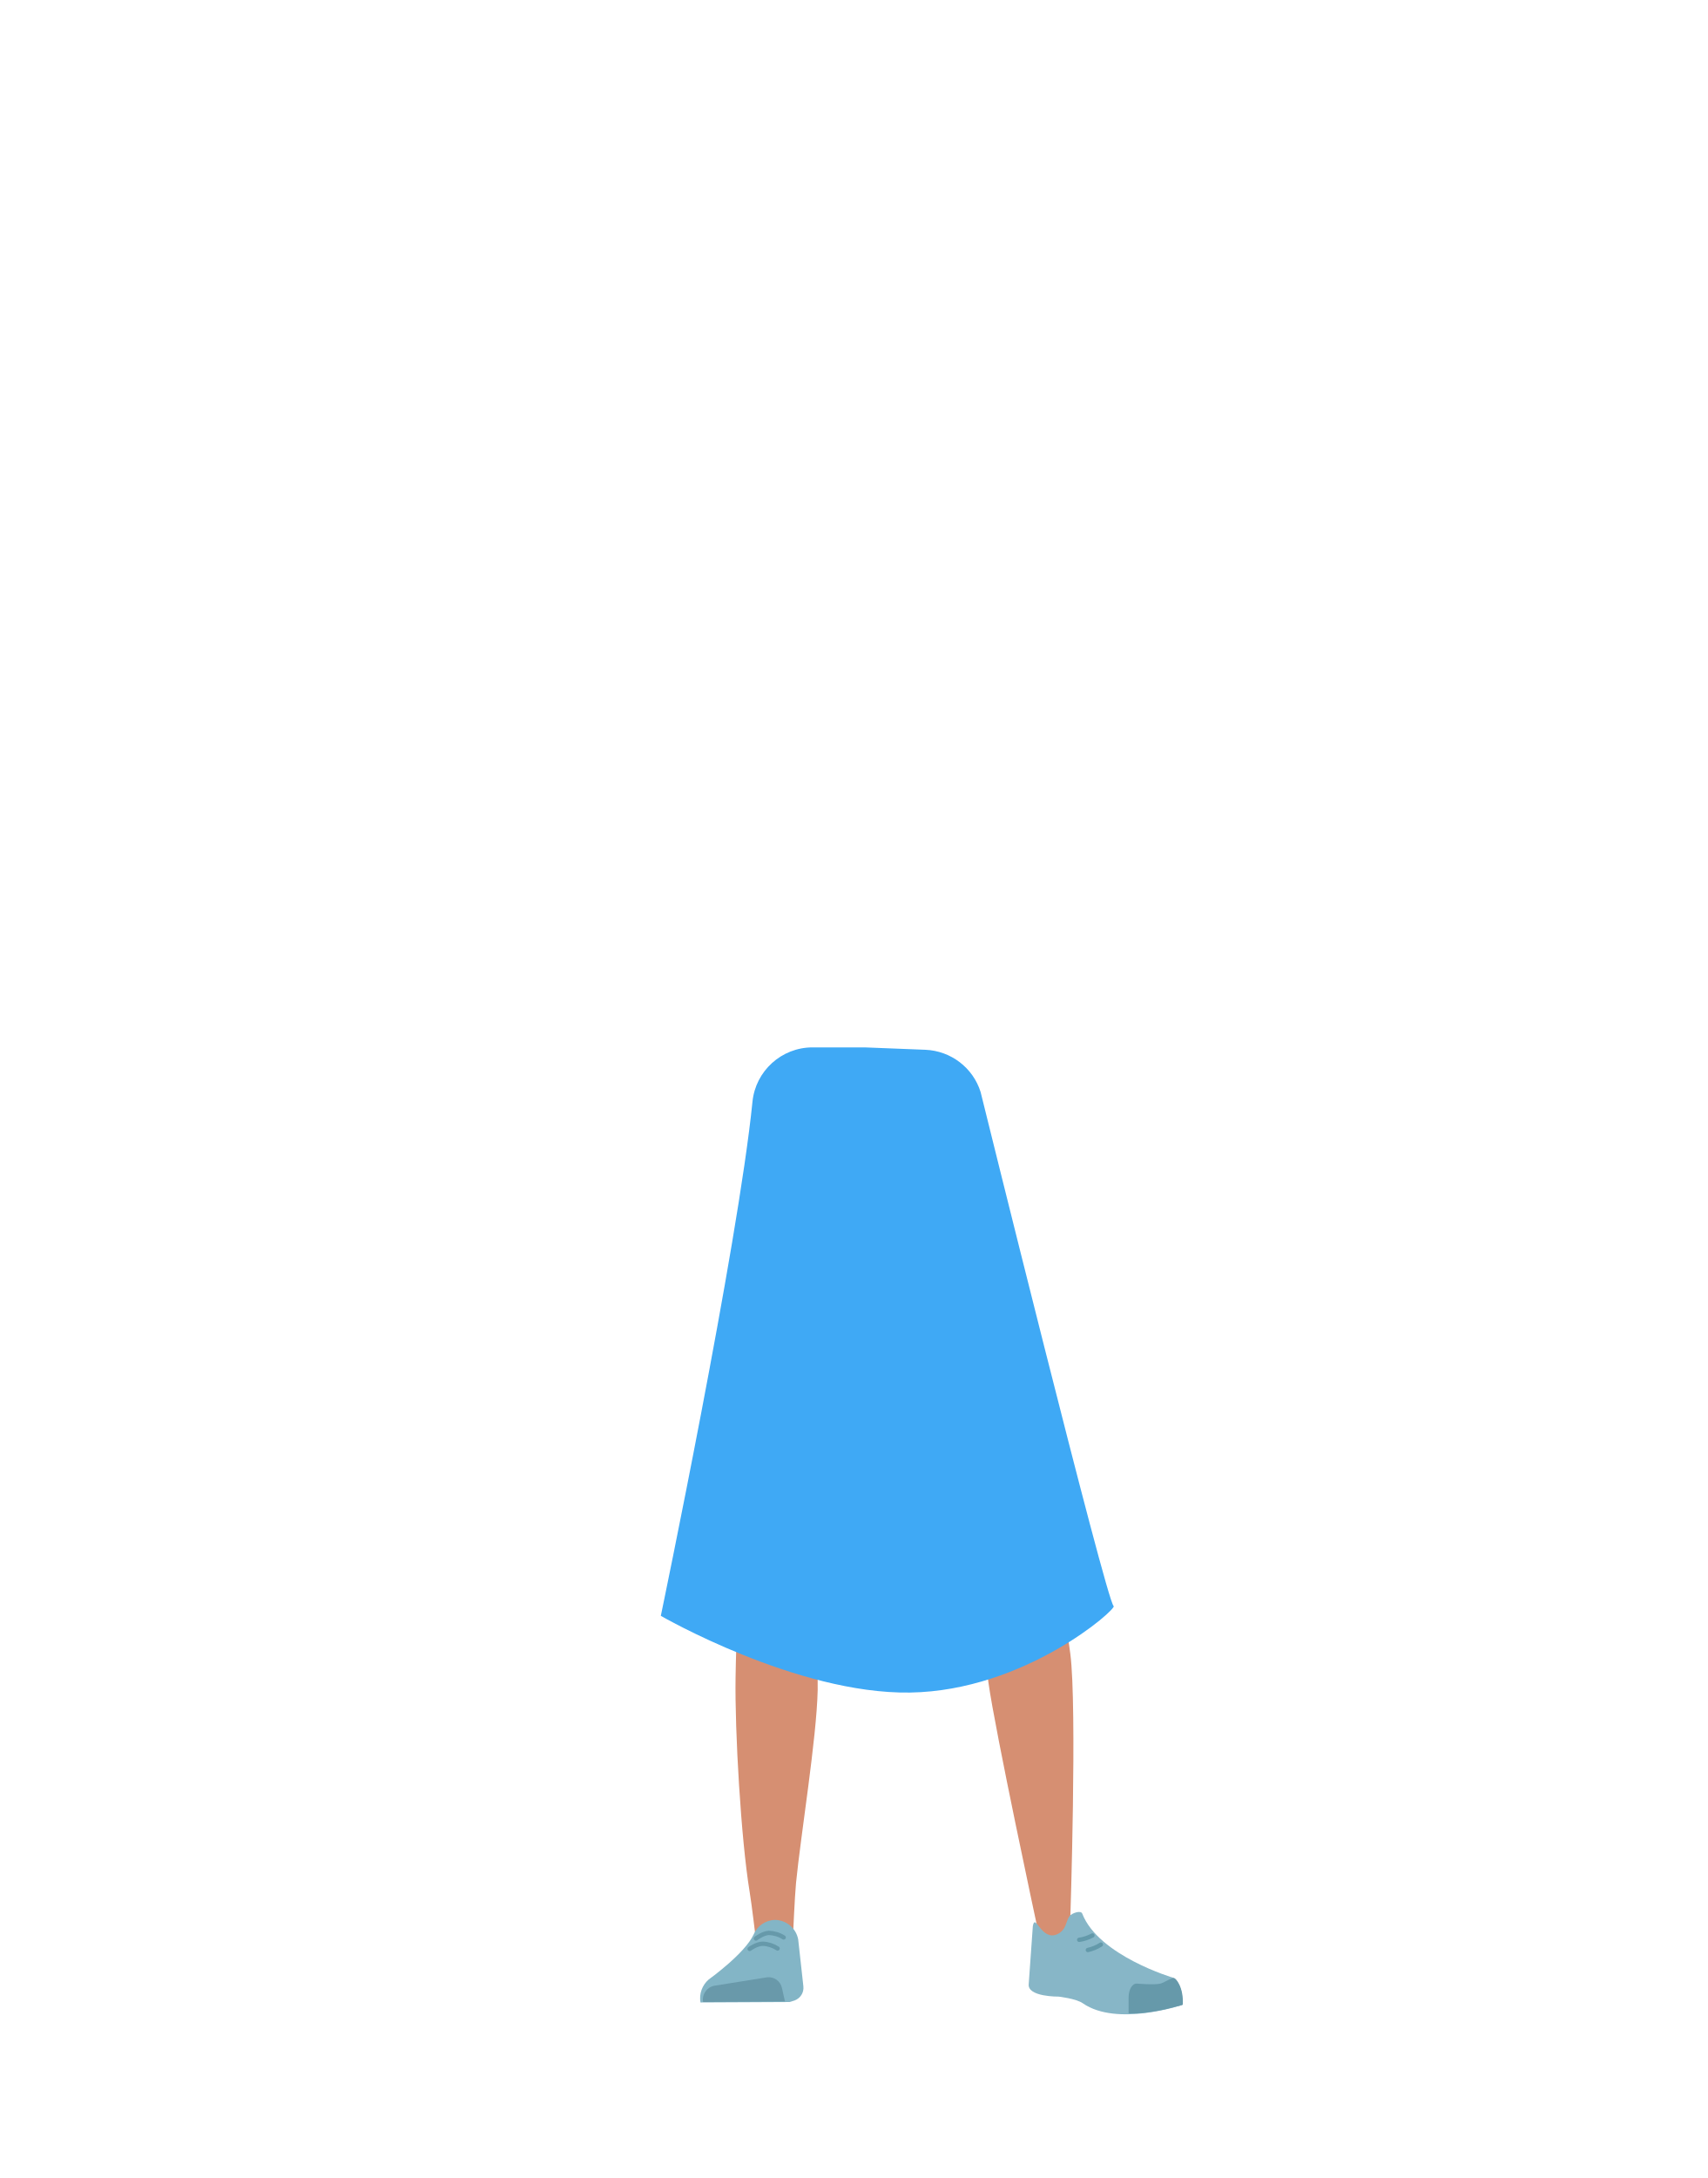
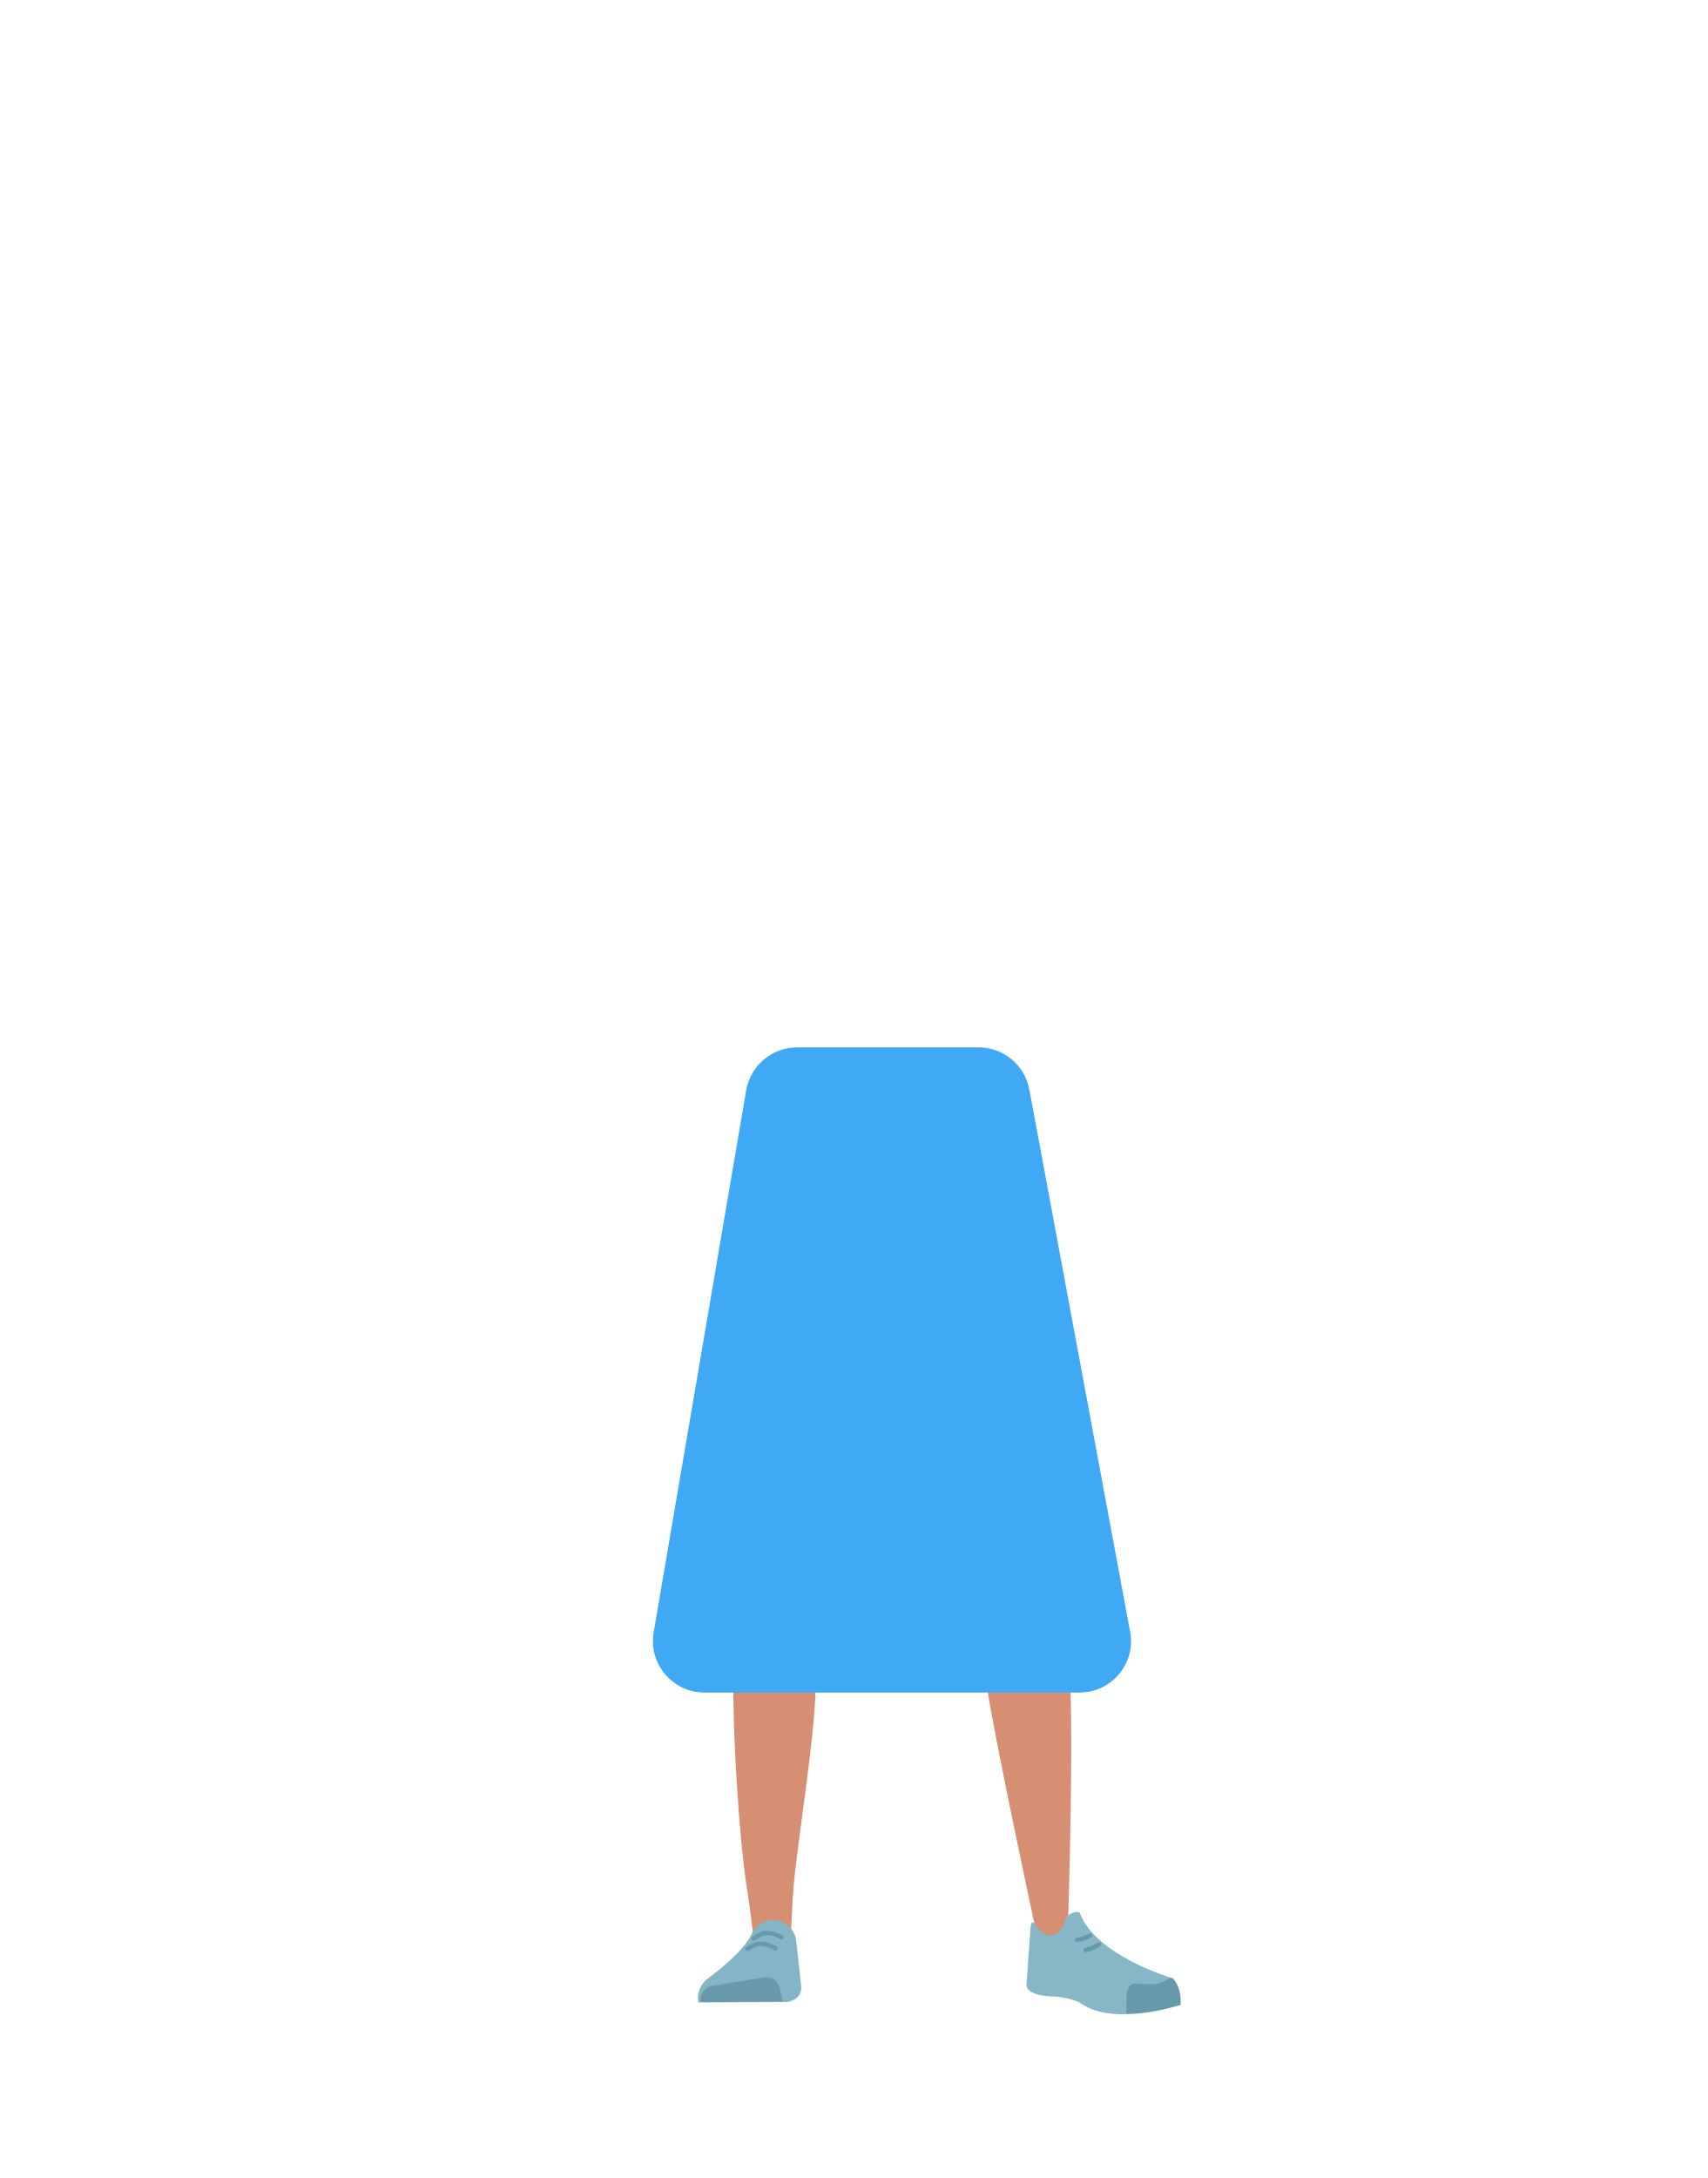
<svg xmlns="http://www.w3.org/2000/svg" version="1.1" id="Calque_1" x="0px" y="0px" viewBox="0 0 788 1005" style="enable-background:new 0 0 788 1005;" xml:space="preserve">
  <style type="text/css">
- 	.st0{fill:#D4C06D;}
- 	.st1{fill:#D68F72;}
- 	.st2{fill:#83B5C6;}
- 	.st3{fill:#6999AA;}
- 	.st4{fill:none;stroke:#6699AA;stroke-width:2;stroke-linecap:round;stroke-miterlimit:10;}
- 	.st5{fill:#87B6C7;}
- 	.st6{fill:#6699AA;}
- 	.st7{fill:none;stroke:#6399AA;stroke-width:2;stroke-linecap:round;stroke-miterlimit:10;}
- 	.st8{fill:#3FA9F5;}
+ 	.st0{fill:#D68F72;}
+ 	.st1{fill:#83B5C6;}
+ 	.st2{fill:#6999AA;}
+ 	.st3{fill:none;stroke:#6699AA;stroke-width:2;stroke-linecap:round;stroke-miterlimit:10;}
+ 	.st4{fill:#87B6C7;}
+ 	.st5{fill:#6699AA;}
+ 	.st6{fill:none;stroke:#6399AA;stroke-width:2;stroke-linecap:round;stroke-miterlimit:10;}
+ 	.st7{fill:#3FA9F5;}
</style>
-   <g id="Calque_10">
-     <path class="st0" d="M472.5,719.2c0.5,11-5.4,20.3-13.8,21.7l0,0c-8,1.4-16-4.8-19-14.7c0,0-19.9-71.2-24.1-97.2   c-1-6.2-2.2-24.8-2.2-24.8l-2.7-43.5c0,0-0.4-20.7,15.8-25.7c18.6-5.8,21,7.4,21,7.4s16.6,67.3,19.7,88.9   C470,651.2,472.5,719.2,472.5,719.2z" />
-     <path class="st1" d="M357.2,708.9c-9.2,0.2-14.6,5.3-16,13.4c0,0-1.5,36.4-1.7,51.7c-0.4,24.6,2.5,74.7,6.5,99   c0.9,5.3,2.8,21.3,2.8,21.3c0.5,4.6,4.4,8.1,9,8l0,0c4.6-0.4,8.1-4.1,8.2-8.7c0,0,0.8-18.5,1.4-24.7c2.2-22.3,9.5-66.6,10-89   c0.3-13.5-2.3-54.8-2.3-54.8C374.1,711.6,365.1,709,357.2,708.9L357.2,708.9z" />
-     <path class="st1" d="M468.2,701.9c9.1-1.1,15,3.3,17.3,11.3c0,0,6.6,34.5,8.5,49.9c3.2,24.7,0,122,0,122   c-0.1,4.9-0.1,11.4-4.5,11.8l0,0c-4.4,0.4-9.7-1.7-10.5-6.5c0,0-19.7-91.6-22.8-114.1c-1.8-13.5-3.9-55.5-3.9-55.5   C451.8,707.1,460.4,703.1,468.2,701.9L468.2,701.9z" />
-     <path class="st2" d="M357.5,885.9L357.5,885.9c-4.2,0.2-8,2.8-9.6,6.6l0,0c-4,8.9-20.8,20.9-20.8,20.9c-3,2.6-4.5,6.6-3.8,10.6l0,0   l41.1-0.2l2.3-0.7c2.7-1,4.4-3.6,4.1-6.5l-2.4-21.7C367.4,889.6,362.8,885.9,357.5,885.9z" />
-     <path class="st3" d="M324.5,923.8L324.5,923.8c-0.6-3.5,1.7-6.8,5.1-7.5l24.4-3.9c3.2-0.4,6.2,1.7,6.9,4.9l1.4,6.2L324.5,923.8z" />
-     <path class="st4" d="M348.9,894.5c0,0,3.2-2.5,6-2.6c2.4,0.1,4.8,0.8,6.8,2.1" />
-     <path class="st4" d="M346,899.3c0,0,3.2-2.4,6.1-2.4c2.4,0.1,4.8,0.9,6.8,2.2" />
-     <path class="st5" d="M488,892.5c4.3-2,3.9-6,5.6-8.3c1-1.4,5.3-2.9,5.9-1.2c7.6,19.5,42,29.6,42,29.6c3.7,3.2,4.6,7.8,4,12.6l0,0   c0,0-30,10.1-45.7-0.8c-3.1-2.2-11.2-3.1-11.2-3.1s-14.5,0.2-13.8-5.8l1.9-26.7C477.8,882.3,480.6,895.9,488,892.5z" />
-     <path class="st6" d="M545.9,925.1c0.5-7.8-3.1-12.6-4.3-12.4c-1.7,0.3-4.4,2.2-6,2.6c-2.7,0.7-10.8,0-10.8,0   c-2.1-0.2-3.8,2.5-3.9,6.2v7.5c0,0,5,0.7,16.7-1.8C539.5,926.8,545.9,925.1,545.9,925.1z" />
-     <path class="st7" d="M504.2,893.1c-1.9,1-4,1.7-6.1,2" />
-     <path class="st7" d="M508.1,897.3c-1.8,1.2-3.9,2-6,2.5" />
-     <path class="st8" d="M347.3,508.4C340.6,575,305,745.6,305,745.6s62.7,36.2,115,35.4c53.1-0.8,95.7-38.7,94-39.9   c-3.4-2.4-61.4-237.2-61.4-237.2c-3.5-11.2-13.7-19-25.5-19.5l-28-1.1H375C360.7,483.3,348.7,494.2,347.3,508.4z" />
-   </g>
+   <path class="st0" d="M356.2,708.9c-9.2,0.2-14.6,5.3-16,13.4c0,0-1.5,36.4-1.7,51.7c-0.4,24.6,2.5,74.7,6.5,99  c0.9,5.3,2.8,21.3,2.8,21.3c0.5,4.6,4.4,8.1,9,8l0,0c4.6-0.4,8.1-4.1,8.2-8.7c0,0,0.8-18.5,1.4-24.7c2.2-22.3,9.5-66.6,10-89  c0.3-13.5-2.3-54.8-2.3-54.8C373.1,711.6,364.1,709,356.2,708.9L356.2,708.9z" />
+   <path class="st0" d="M467.2,701.9c9.1-1.1,15,3.3,17.3,11.3c0,0,6.6,34.5,8.5,49.9c3.2,24.7,0,122,0,122c-0.1,4.9-0.1,11.4-4.5,11.8  l0,0c-4.4,0.4-9.7-1.7-10.5-6.5c0,0-19.7-91.6-22.8-114.1c-1.8-13.5-3.9-55.5-3.9-55.5C450.8,707.1,459.4,703.1,467.2,701.9  L467.2,701.9z" />
+   <path class="st1" d="M356.5,885.9L356.5,885.9c-4.2,0.2-8,2.8-9.6,6.6l0,0c-4,8.9-20.8,20.9-20.8,20.9c-3,2.6-4.5,6.6-3.8,10.6l0,0  l41.1-0.2l2.3-0.7c2.7-1,4.4-3.6,4.1-6.5l-2.4-21.7C366.4,889.6,361.8,885.9,356.5,885.9z" />
+   <path class="st2" d="M323.5,923.8L323.5,923.8c-0.6-3.5,1.7-6.8,5.1-7.5l24.4-3.9c3.2-0.4,6.2,1.7,6.9,4.9l1.4,6.2L323.5,923.8z" />
+   <path class="st3" d="M347.9,894.5c0,0,3.2-2.5,6-2.6c2.4,0.1,4.8,0.8,6.8,2.1" />
+   <path class="st3" d="M345,899.3c0,0,3.2-2.4,6.1-2.4c2.4,0.1,4.8,0.9,6.8,2.2" />
+   <path class="st4" d="M487,892.5c4.3-2,3.9-6,5.6-8.3c1-1.4,5.3-2.9,5.9-1.2c7.6,19.5,42,29.6,42,29.6c3.7,3.2,4.6,7.8,4,12.6l0,0  c0,0-30,10.1-45.7-0.8c-3.1-2.2-11.2-3.1-11.2-3.1s-14.5,0.2-13.8-5.8l1.9-26.7C476.8,882.3,479.6,895.9,487,892.5z" />
+   <path class="st5" d="M544.9,925.1c0.5-7.8-3.1-12.6-4.3-12.4c-1.7,0.3-4.4,2.2-6,2.6c-2.7,0.7-10.8,0-10.8,0  c-2.1-0.2-3.8,2.5-3.9,6.2v7.5c0,0,5,0.7,16.7-1.8C538.5,926.8,544.9,925.1,544.9,925.1z" />
+   <path class="st6" d="M503.2,893.1c-1.9,1-4,1.7-6.1,2" />
+   <path class="st6" d="M507.1,897.3c-1.8,1.2-3.9,2-6,2.5" />
+   <path class="st7" d="M498.2,781h-173c-14.8,0-26-13.3-23.5-27.8l42.7-250.1c2-11.4,11.9-19.8,23.5-19.8h83.8  c11.5,0,21.3,8.2,23.4,19.5l46.5,250.1C524.4,767.5,513.1,781,498.2,781z" />
</svg>
